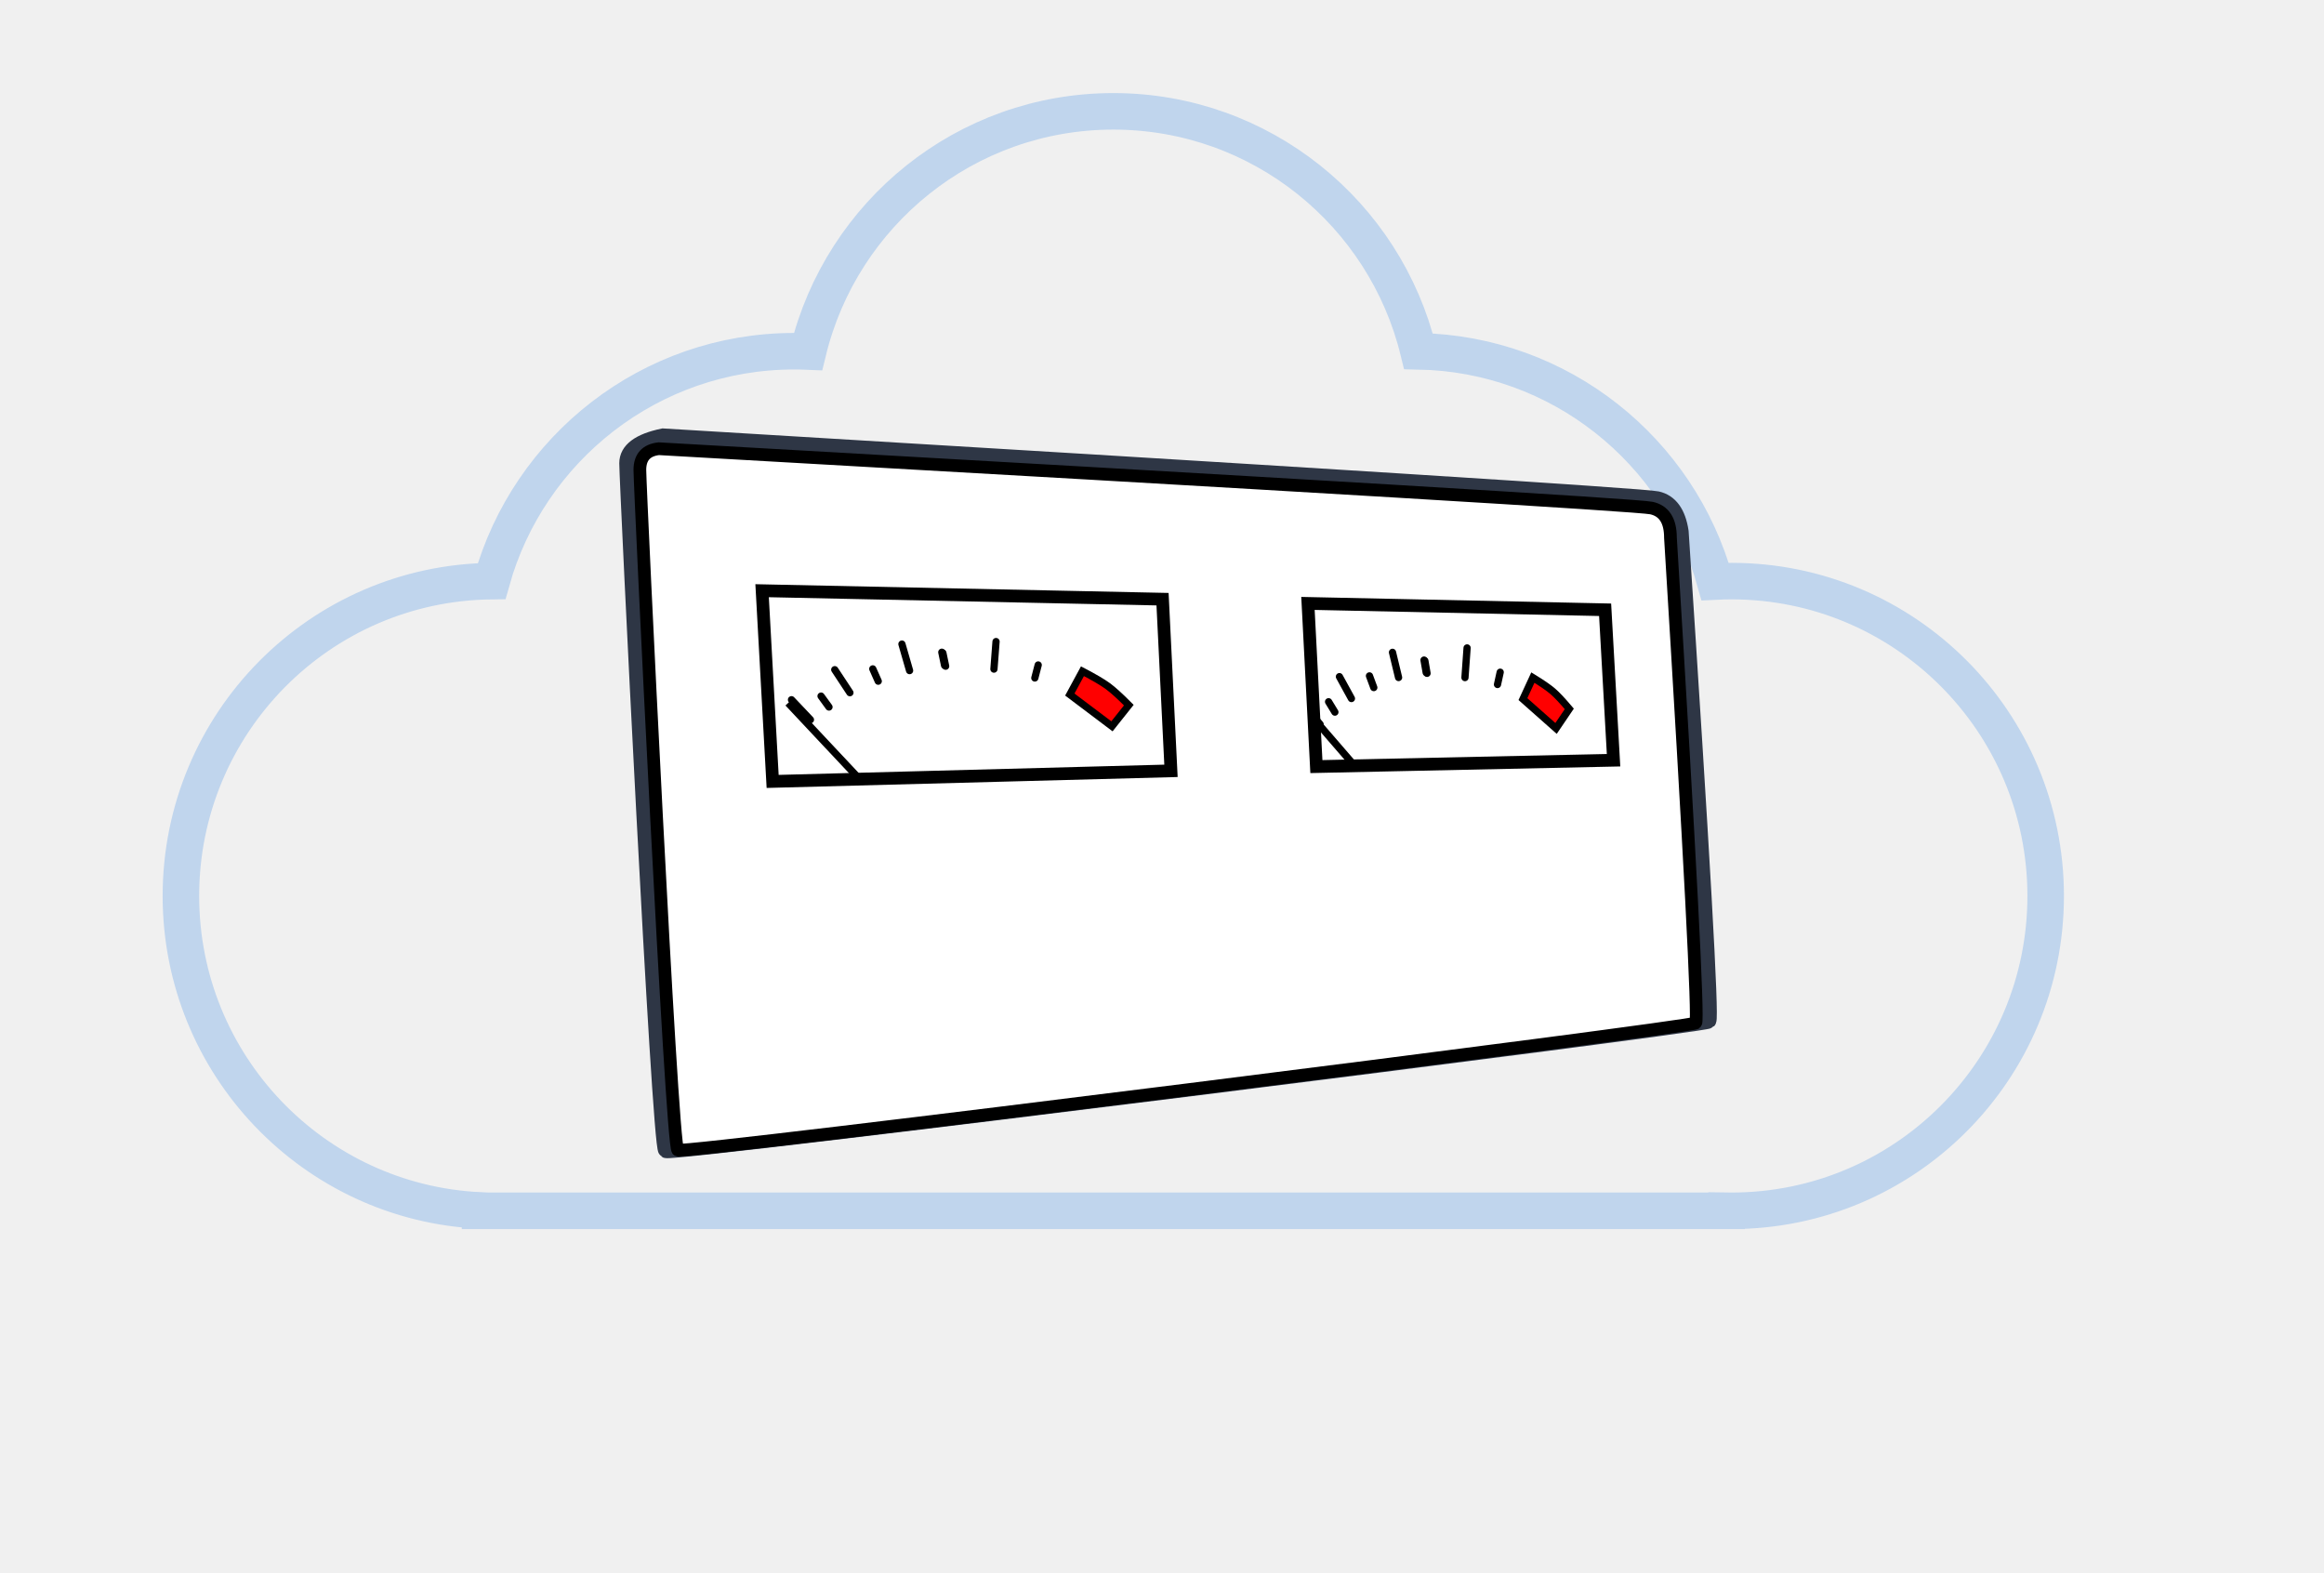
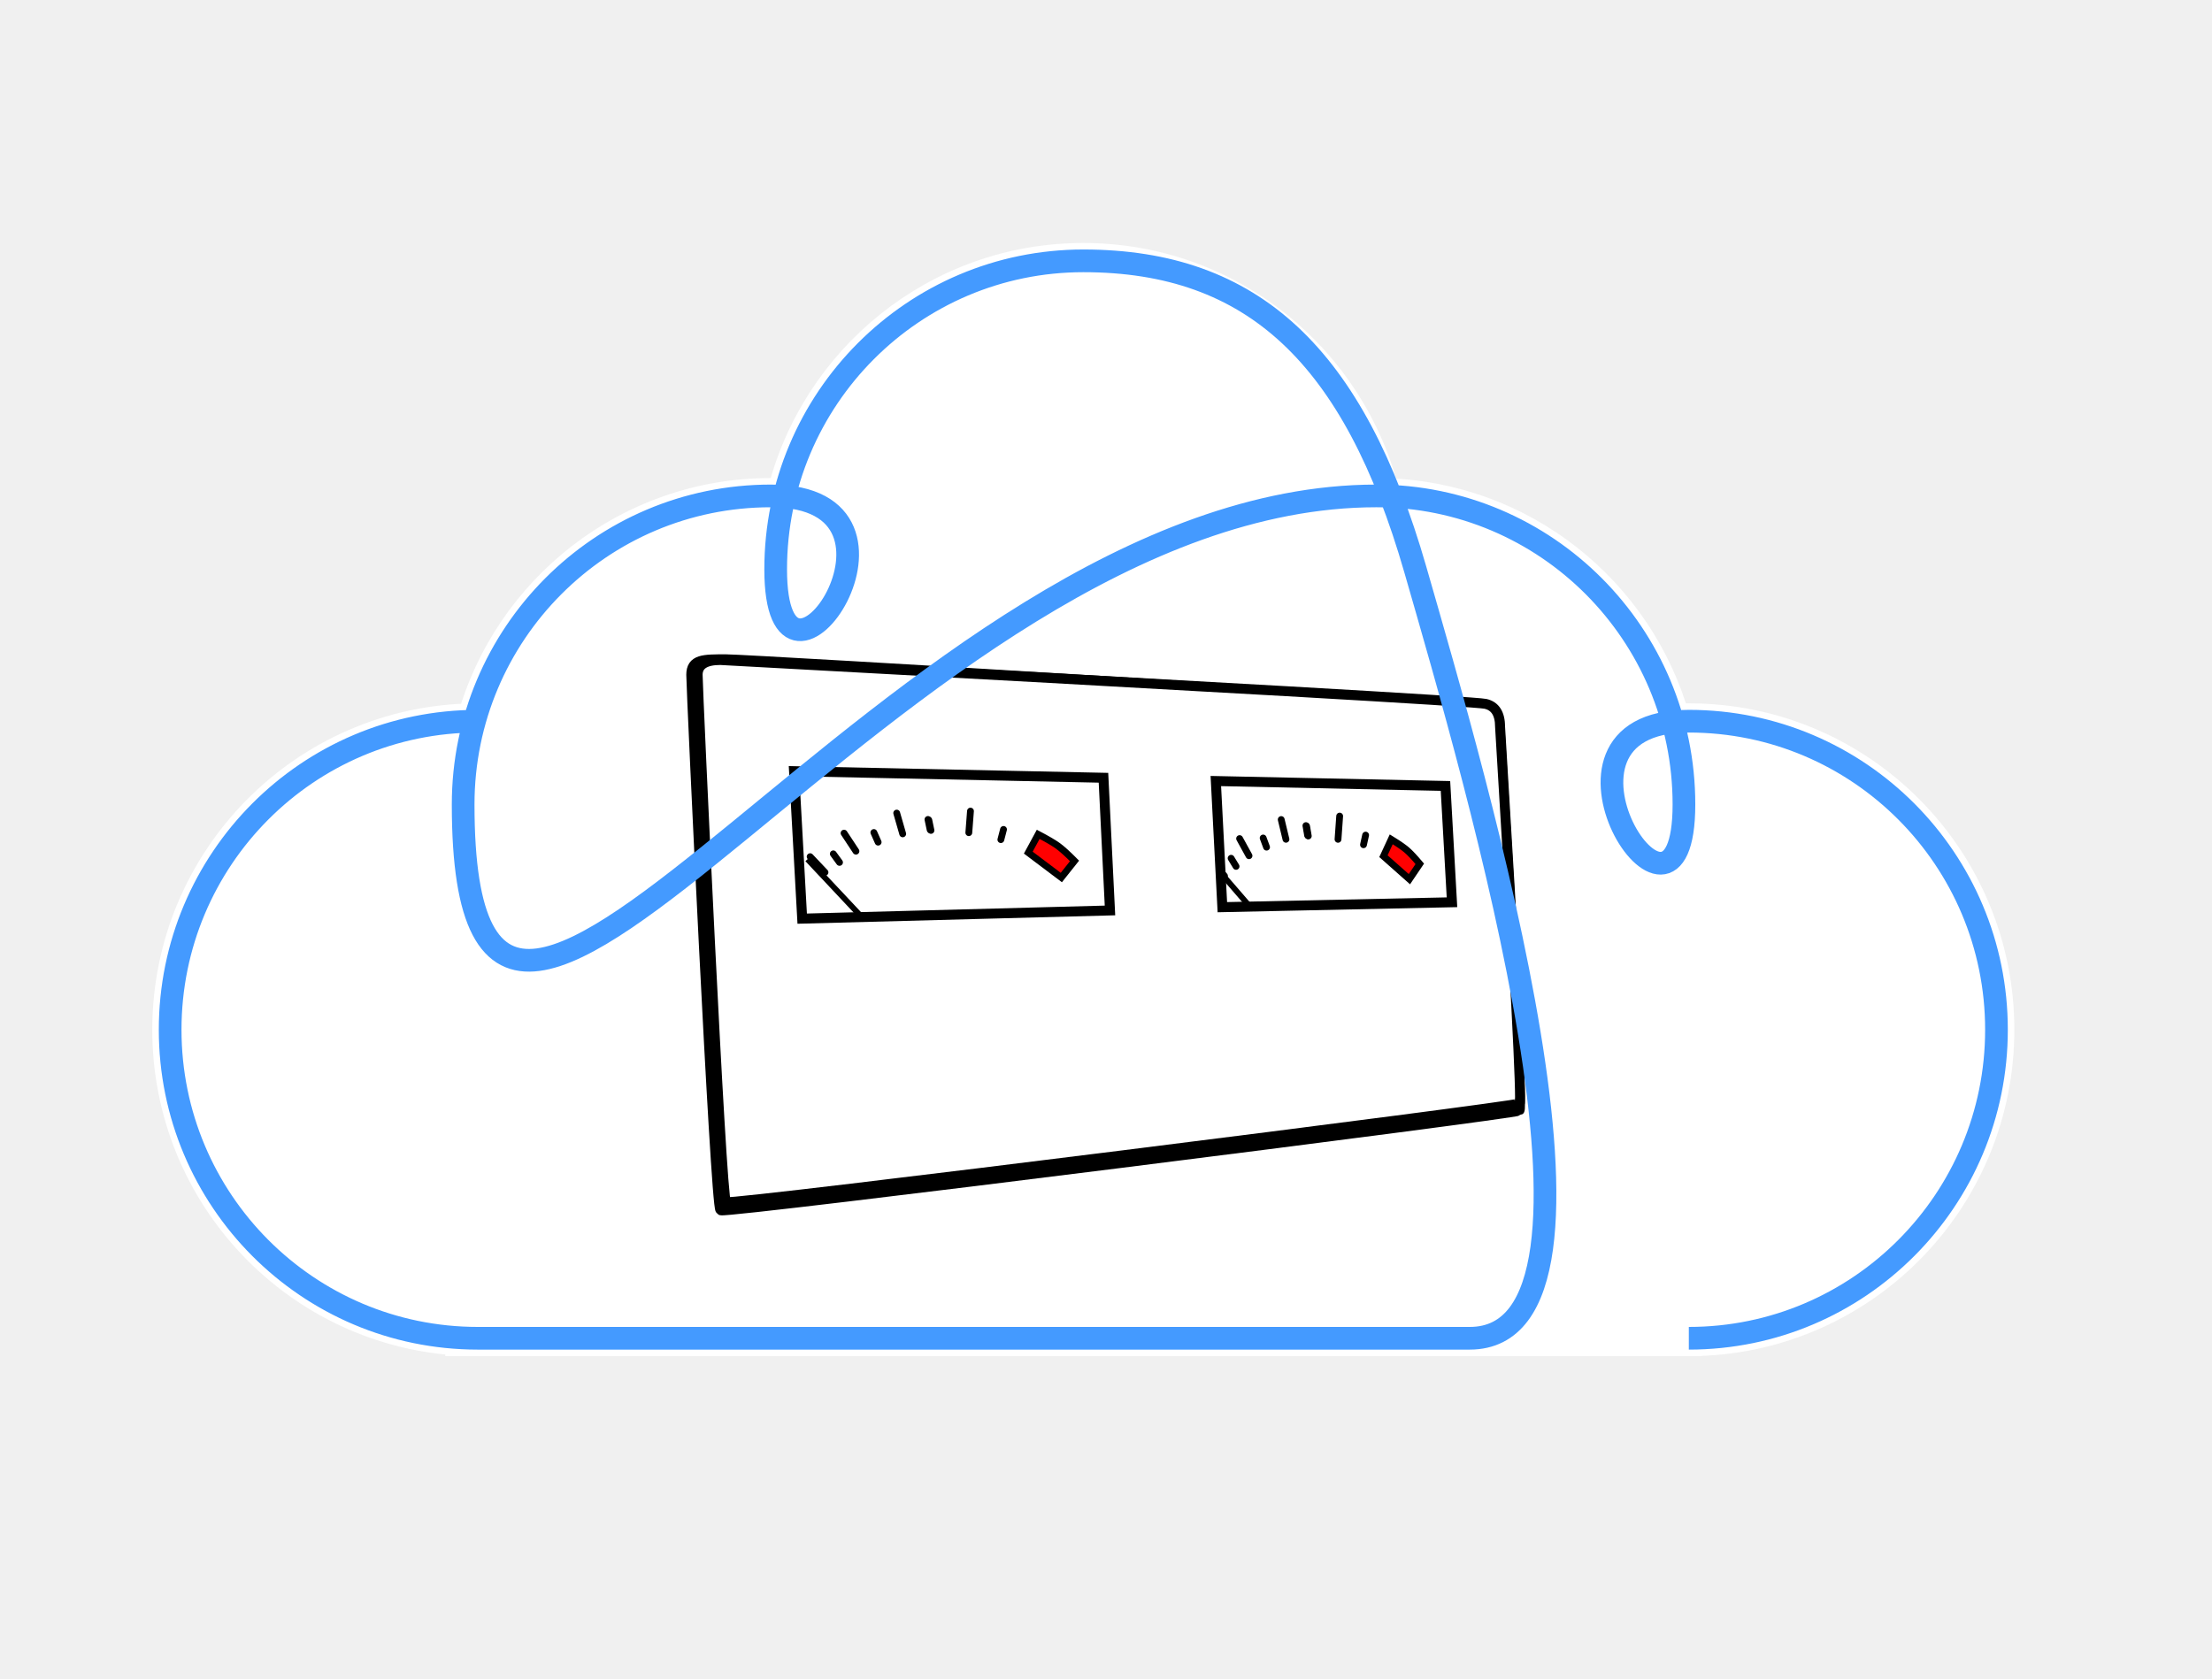
- <svg xmlns="http://www.w3.org/2000/svg" width="167px" height="113px" viewBox="0 0 167 113" version="1.1">
+ <svg xmlns="http://www.w3.org/2000/svg" width="195px" height="148px" viewBox="0 0 195 148" version="1.1">
  <g id="mixing-cloud" stroke="none" stroke-width="1" fill="none" fill-rule="evenodd">
-     <path d="M35.93,86.997 C35.811,86.999 35.692,87 35.572,87 C23.106,87 13,76.871 13,64.377 C13,51.883 23.106,41.755 35.572,41.755 C35.968,41.755 36.362,41.765 36.753,41.785 C39.364,32.374 47.894,25.432 58.071,25.24 C60.48,15.345 69.384,8 80,8 C90.622,8 99.53,15.353 101.934,25.258 C102.264,25.244 102.596,25.236 102.93,25.236 C113.287,25.236 122.014,32.226 124.672,41.756 C137.026,41.887 147,51.965 147,64.377 C147,76.51 137.47,86.413 125.503,86.975 L125.503,87 L35.93,87 Z" id="cloud-copy-2" stroke="#C0D5ED" stroke-width="2.625" transform="translate(80, 47.5) scale(-1, 1) translate(-80, -47.5) " />
-     <g id="visier" transform="translate(45, 31)" fill-rule="nonzero">
-       <path d="M2.646,0.357 C0.93,0.713 0.072,1.356 0.072,2.286 C0.072,3.681 2.398,51.332 2.863,51.642 C3.328,51.952 77.452,42.651 77.762,42.341 C77.969,42.134 77.306,30.42 75.772,7.198 C75.571,5.853 75.006,5.077 74.075,4.87 C73.145,4.663 49.335,3.159 2.646,0.357 Z" id="around" stroke="#2E3645" stroke-width="1.143" fill="#FFFFFF" />
-       <g id="meas" transform="translate(11.14829, 14.94611)" stroke="#000000" stroke-linecap="round" stroke-width="0.52">
-         <path d="M15.426,0.152 L15.275,2.132" id="Path" />
-         <path d="M1.469,4.063 L1.347,6.037" id="Path" transform="translate(1.407956, 5.049832) rotate(-47) translate(-1.407956, -5.049832) " />
-         <path d="M4.443,2.012 L4.319,3.988" id="Path-Copy-2" transform="translate(4.381031, 3.000399) rotate(-37) translate(-4.381031, -3.000399) " />
-         <path d="M9.006,0.297 L8.871,2.276" id="Path-Copy" transform="translate(8.938879, 1.286659) rotate(-20) translate(-8.938879, -1.286659) " />
-         <path d="M6.461,2.181 L7.069,2.934" id="Path-2" transform="translate(6.764851, 2.557534) rotate(15) translate(-6.764851, -2.557534) " />
-         <path d="M2.831,4.087 L3.442,4.841" id="Path-2-Copy" transform="translate(3.136272, 4.463893) rotate(3) translate(-3.136272, -4.463893) " />
-         <path d="M11.403,1.073 L12.009,1.826" id="Path-2-Copy-2" transform="translate(11.70593, 1.449833) rotate(27) translate(-11.70593, -1.449833) " />
-         <path d="M11.325,1.015 L11.93,1.767" id="v" transform="translate(11.62766, 1.391034) rotate(27) translate(-11.62766, -1.391034) " />
-         <path d="M18.034,1.923 L18.635,2.68" id="v-copy" transform="translate(18.33432, 2.301541) rotate(53) translate(-18.33432, -2.301541) " />
-         <path d="M21.636,2.284 C22.472,2.72 23.078,3.075 23.453,3.35 C23.828,3.624 24.333,4.081 24.967,4.72 L23.756,6.243 L20.727,3.959 L21.636,2.284 Z" id="Path-4" fill="#FF0000" />
+     <path d="M42.551,117.997 C42.408,117.999 42.264,118 42.12,118 C27.142,118 15,105.82 15,90.795 C15,75.771 27.142,63.591 42.12,63.591 C42.596,63.591 43.069,63.603 43.539,63.628 C46.677,52.31 56.925,43.962 69.152,43.732 C72.047,31.832 82.745,23 95.5,23 C108.262,23 118.966,31.843 121.853,43.753 C122.25,43.736 122.65,43.727 123.051,43.727 C135.494,43.727 145.98,52.133 149.173,63.592 C164.016,63.75 176,75.869 176,90.795 C176,105.386 164.55,117.294 150.171,117.97 L150.171,118 L42.551,118 Z" id="cloud-copy-2" stroke="#FFFFFF" stroke-width="3.15" fill="#FFFFFF" transform="translate(95.5, 70.5) scale(-1, 1) translate(-95.5, -70.5) " />
+     <g id="visier" transform="translate(61, 58)" fill-rule="nonzero" stroke="#000000">
+       <path d="M3,0.194 C1,0.194 1.18614339e-16,0.182 0,1.5 C0,2.818 2.127,48.363 2.564,48.656 C3.001,48.949 72.607,40.164 72.899,39.872 C73.093,39.676 72.51,28.5 71.151,6.344 C71.151,5.172 70.714,4.489 69.841,4.294 C68.53,4.001 5,0.194 3,0.194 Z" id="Combined-Shape" fill="#FFFFFF" />
+       <g id="meas" transform="translate(9.719511, 13.37126)" stroke-linecap="round" stroke-width="0.6">
+         <path d="M14.833,0.146 L14.687,2.05" id="Path" />
+         <path d="M1.413,3.906 L1.295,5.805" id="Path" transform="translate(1.353804, 4.855607) rotate(-47) translate(-1.353804, -4.855607) " />
+         <path d="M4.272,1.935 L4.153,3.835" id="Path-Copy-2" transform="translate(4.21253, 2.884999) rotate(-37) translate(-4.21253, -2.884999) " />
+         <path d="M8.66,0.286 L8.53,2.188" id="Path-Copy" transform="translate(8.595076, 1.237172) rotate(-20) translate(-8.595076, -1.237172) " />
+         <path d="M6.212,2.097 L6.797,2.821" id="Path-2" transform="translate(6.504664, 2.459167) rotate(15) translate(-6.504664, -2.459167) " />
+         <path d="M2.722,3.93 L3.309,4.655" id="Path-2-Copy" transform="translate(3.015646, 4.292205) rotate(3) translate(-3.015646, -4.292205) " />
+         <path d="M10.965,1.032 L11.547,1.756" id="Path-2-Copy-2" transform="translate(11.2557, 1.39407) rotate(27) translate(-11.2557, -1.39407) " />
+         <path d="M10.889,0.976 L11.472,1.699" id="v" transform="translate(11.18045, 1.337533) rotate(27) translate(-11.18045, -1.337533) " />
+         <path d="M17.34,1.849 L17.918,2.577" id="v-copy" transform="translate(17.62915, 2.21302) rotate(53) translate(-17.62915, -2.21302) " />
+         <path d="M20.803,2.196 C21.608,2.616 22.19,2.957 22.551,3.221 C22.912,3.485 23.397,3.924 24.007,4.539 L22.842,6.003 L19.93,3.807 L20.803,2.196 Z" id="Path-4" fill="#FF0000" />
      </g>
-       <g id="meas" transform="translate(49.05106, 15.55518)" stroke="#000000" stroke-linecap="round" stroke-width="0.52">
-         <path d="M11.372,0 L11.22,2.132" id="Path" />
-         <path d="M0.699,5.125 L0.653,5.538" id="Path" transform="translate(0.675856, 5.331463) rotate(-47) translate(-0.675856, -5.331463) " />
-         <path d="M2.758,1.963 L2.501,3.738" id="Path-Copy-2" transform="translate(2.629493, 2.850379) rotate(-37) translate(-2.629493, -2.850379) " />
-         <path d="M6.335,0.297 L6.126,2.148" id="Path-Copy" transform="translate(6.230755, 1.222326) rotate(-20) translate(-6.230755, -1.222326) " />
-         <path d="M4.254,2.064 L4.772,2.795" id="Path-2" transform="translate(4.513004, 2.429657) rotate(15) translate(-4.513004, -2.429657) " />
-         <path d="M1.4,3.88 L1.892,4.601" id="Path-2-Copy" transform="translate(1.645979, 4.240698) rotate(3) translate(-1.645979, -4.240698) " />
-         <path d="M8.144,1.013 L8.69,1.742" id="Path-2-Copy-2" transform="translate(8.417064, 1.377341) rotate(27) translate(-8.417064, -1.377341) " />
-         <path d="M8.082,0.957 L8.628,1.686" id="v" transform="translate(8.355226, 1.321482) rotate(27) translate(-8.355226, -1.321482) " />
-         <path d="M13.36,1.843 L13.949,2.53" id="v-copy" transform="translate(13.65431, 2.186464) rotate(53) translate(-13.65431, -2.186464) " />
-         <path d="M16.099,2.132 C16.756,2.534 17.232,2.862 17.527,3.116 C17.822,3.369 18.218,3.791 18.717,4.381 L17.765,5.786 L15.385,3.678 L16.099,2.132 Z" id="Path-4" fill="#FF0000" />
+       <g id="meas" transform="translate(46.16448, 13.9569)" stroke-linecap="round" stroke-width="0.6">
+         <path d="M10.934,0 L10.789,2.05" id="Path" />
+         <path d="M0.672,4.928 L0.628,5.325" id="Path" transform="translate(0.649862, 5.126407) rotate(-47) translate(-0.649862, -5.126407) " />
+         <path d="M2.652,1.887 L2.405,3.594" id="Path-Copy-2" transform="translate(2.528358, 2.740749) rotate(-37) translate(-2.528358, -2.740749) " />
+         <path d="M6.092,0.286 L5.89,2.065" id="Path-Copy" transform="translate(5.991111, 1.175313) rotate(-20) translate(-5.991111, -1.175313) " />
+         <path d="M4.09,1.985 L4.589,2.688" id="Path-2" transform="translate(4.339427, 2.336209) rotate(15) translate(-4.339427, -2.336209) " />
+         <path d="M1.346,3.731 L1.82,4.424" id="Path-2-Copy" transform="translate(1.582672, 4.077595) rotate(3) translate(-1.582672, -4.077595) " />
+         <path d="M7.831,0.974 L8.356,1.675" id="Path-2-Copy-2" transform="translate(8.093331, 1.324367) rotate(27) translate(-8.093331, -1.324367) " />
+         <path d="M7.772,0.92 L8.296,1.621" id="v" transform="translate(8.033872, 1.270656) rotate(27) translate(-8.033872, -1.270656) " />
+         <path d="M12.846,1.772 L13.412,2.433" id="v-copy" transform="translate(13.12915, 2.102369) rotate(53) translate(-13.12915, -2.102369) " />
+         <path d="M15.48,2.05 C16.111,2.437 16.569,2.752 16.853,2.996 C17.136,3.239 17.518,3.645 17.997,4.212 L17.082,5.564 L14.793,3.536 L15.48,2.05 Z" id="Path-4" fill="#FF0000" />
      </g>
-       <path d="M8.487,25.605 L28.831,28.394" id="pointer-right" stroke="#000000" stroke-width="0.52" transform="translate(18.65902, 26.99937) rotate(39) translate(-18.65902, -26.99937) " />
-       <path d="M46.893,25.296 L62.381,28.072" id="pointer-left" stroke="#000000" stroke-width="0.52" transform="translate(54.63721, 26.68431) rotate(39) translate(-54.63721, -26.68431) " />
-       <path d="M2.343,1.242 C48.989,3.881 72.765,5.303 73.674,5.506 C74.583,5.709 75.037,6.419 75.037,7.637 C76.451,30.68 77.056,42.303 76.854,42.506 C76.552,42.811 4.161,51.947 3.706,51.642 C3.252,51.338 0.98,4.135 0.98,2.765 C0.98,1.851 1.435,1.344 2.343,1.242 Z M9.764,11.444 L10.521,25.148 L39.145,24.387 L38.539,12.053 L9.764,11.444 Z M48.989,12.358 L49.594,24.082 L70.948,23.625 L70.342,12.814 L48.989,12.358 Z" id="Combined-Shape" stroke="#000000" stroke-width="0.914" fill="#FFFFFF" />
+       <path d="M7.16,23.62 L26.722,26.302" id="pointer-right" stroke-width="0.5" transform="translate(16.94136, 24.96093) rotate(39) translate(-16.94136, -24.96093) " />
+       <path d="M44.09,23.323 L58.982,25.993" id="pointer-left" stroke-width="0.5" transform="translate(51.53578, 24.65799) rotate(39) translate(-51.53578, -24.65799) " />
+       <path d="M2.5,0.194 C46.603,2.578 69.086,3.866 69.948,4.06 C70.809,4.253 71.24,4.93 71.24,6.09 C72.581,28.032 73.156,39.1 72.964,39.293 C72.677,39.583 3.431,48.29 3,48 C2.569,47.71 0.5,2.805 0.5,1.5 C0.5,0.63 1.167,0.195 2.5,0.194 Z M9,10 L9.718,23 L36.851,22.278 L36.277,10.578 L9,10 Z M46.183,10.867 L46.757,21.989 L67,21.556 L66.426,11.3 L46.183,10.867 Z" id="Combined-Shape" stroke-width="0.879" fill="#FFFFFF" />
    </g>
+     <path d="M42.12,63.591 C27.142,63.591 15,75.771 15,90.795 C15,105.82 27.142,118 42.12,118 C57.098,118 48.509,118 63.487,118 L95.5,118 L129.569,118 C144.581,118 130.17,68.991 124.763,50.205 C119.356,31.418 110.478,23 95.5,23 C80.522,23 68.38,35.18 68.38,50.205 C68.38,65.212 82.944,43.727 67.949,43.727 C52.971,43.727 40.829,55.907 40.829,70.932 C40.829,113.451 78.846,43.727 121.329,43.727 C136.307,43.727 148.449,55.907 148.449,70.932 C148.449,85.94 133.885,63.591 148.88,63.591 C163.858,63.591 176,75.771 176,90.795 C176,105.82 163.858,118 148.88,118" id="Path" stroke="#449AFF" stroke-width="2" />
  </g>
</svg>
